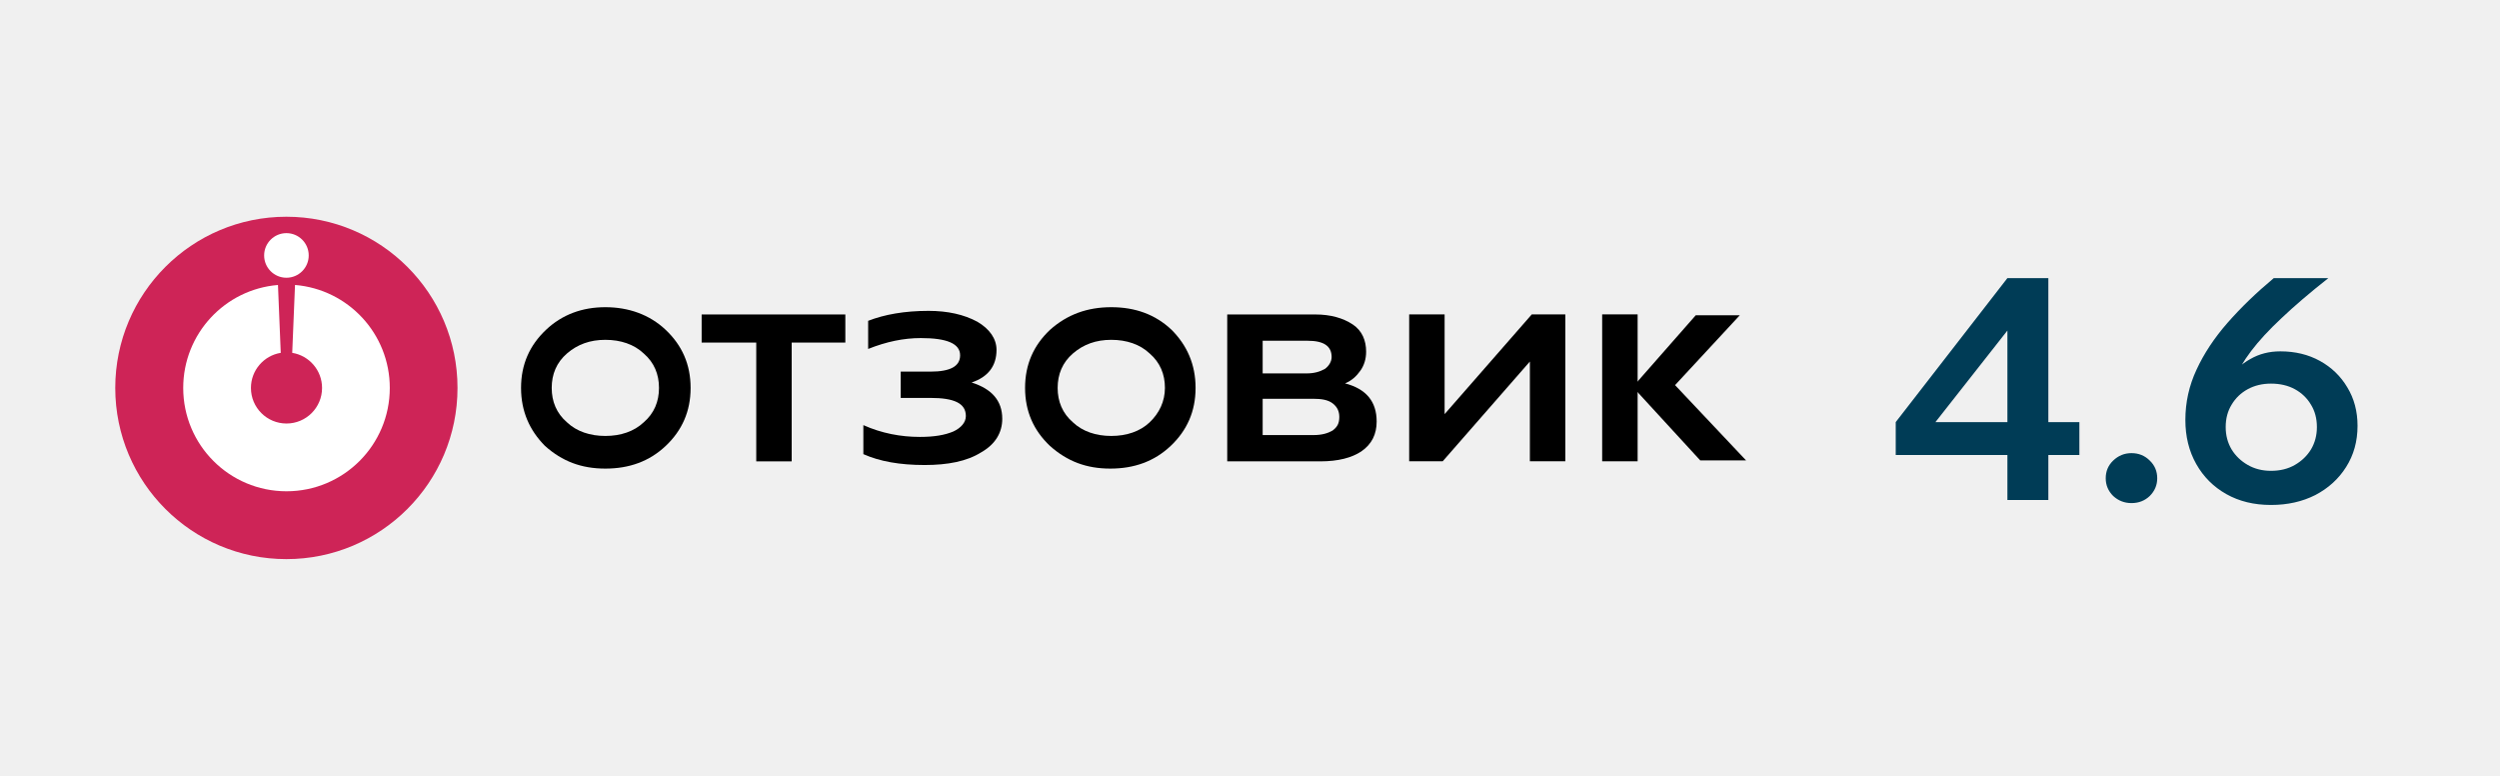
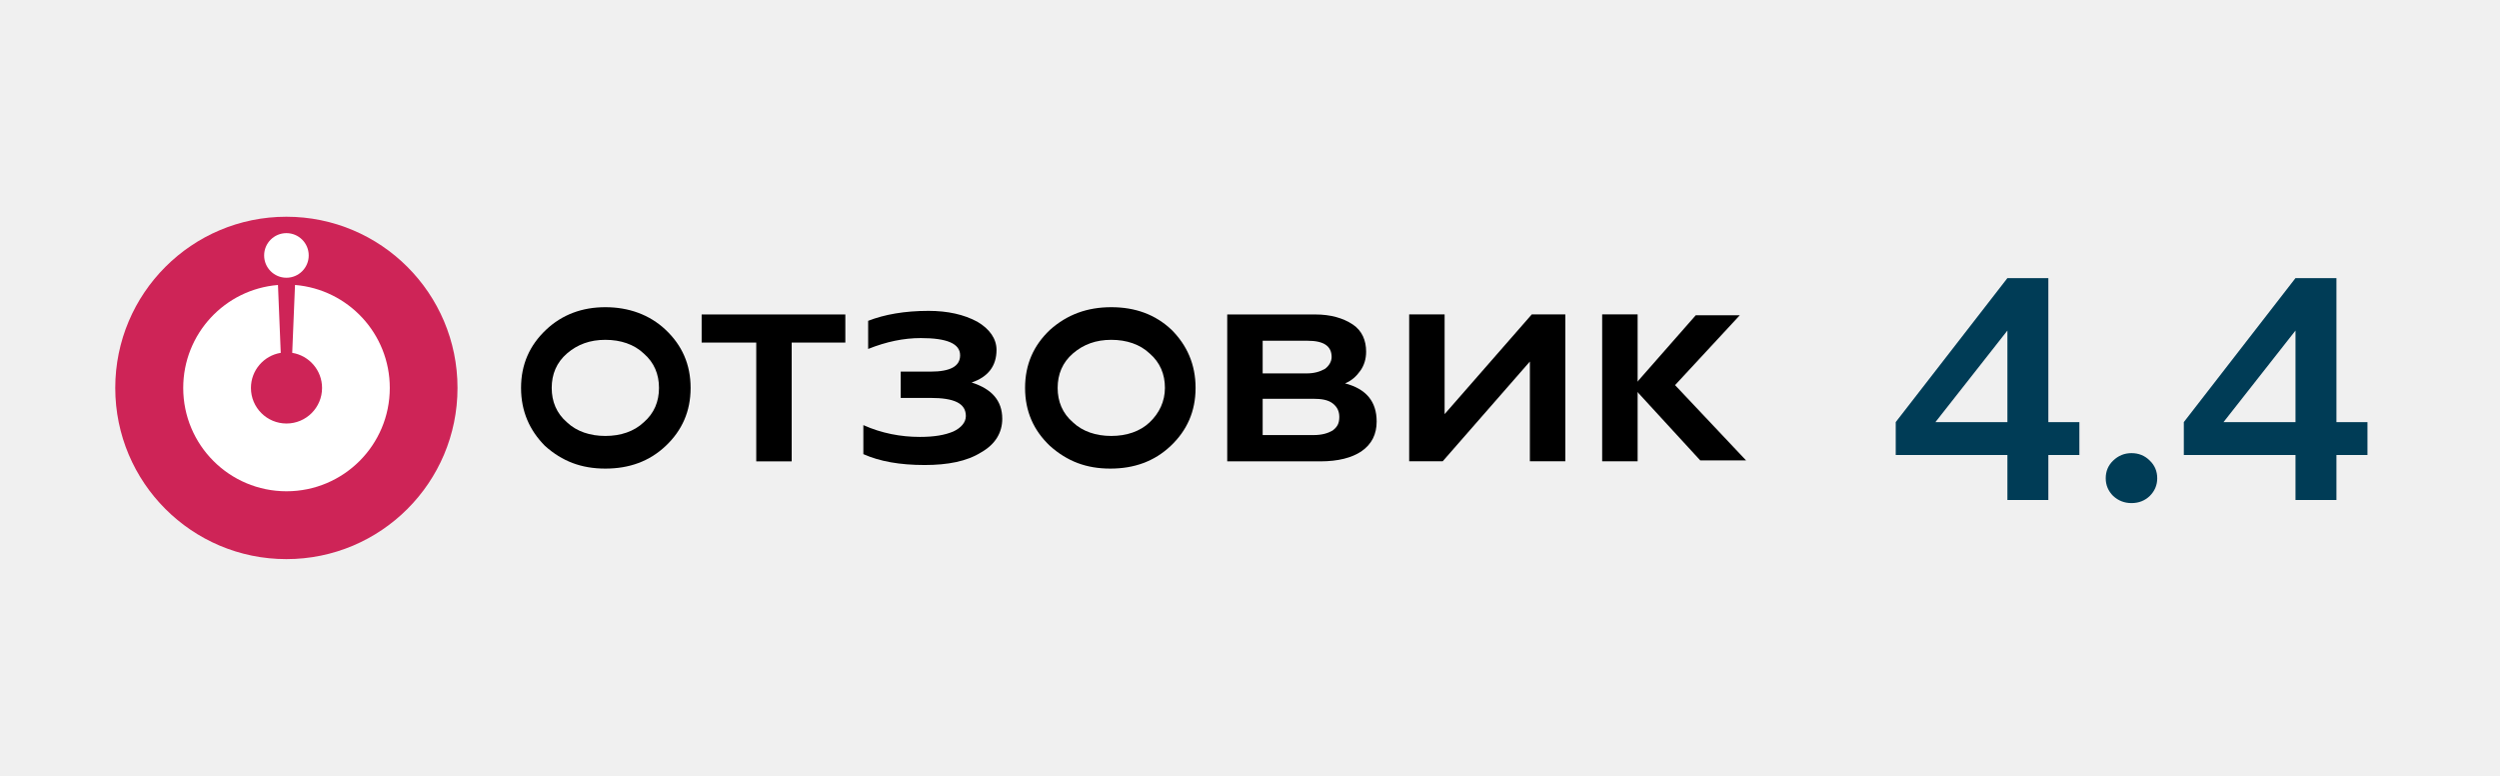
<svg xmlns="http://www.w3.org/2000/svg" width="145" height="45" viewBox="0 0 145 45" fill="none">
  <path d="M16.617 32.429C22.101 32.429 26.546 27.983 26.546 22.5C26.546 17.017 22.101 12.571 16.617 12.571C11.134 12.571 6.688 17.017 6.688 22.5C6.688 27.983 11.134 32.429 16.617 32.429Z" fill="#CE2457" />
  <path fill-rule="evenodd" clip-rule="evenodd" d="M16.129 16.529C13.05 16.78 10.631 19.358 10.631 22.501C10.631 25.811 13.314 28.494 16.624 28.494C19.933 28.494 22.617 25.811 22.617 22.501C22.617 19.358 20.197 16.78 17.118 16.528L16.956 20.465C17.938 20.624 18.687 21.475 18.687 22.501C18.687 23.641 17.763 24.564 16.624 24.564C15.484 24.564 14.56 23.641 14.56 22.501C14.56 21.475 15.309 20.624 16.29 20.465L16.129 16.529Z" fill="white" />
  <path d="M16.619 16.109C17.334 16.109 17.913 15.53 17.913 14.815C17.913 14.101 17.334 13.522 16.619 13.522C15.905 13.522 15.326 14.101 15.326 14.815C15.326 15.53 15.905 16.109 16.619 16.109Z" fill="white" />
  <path d="M40.071 22.498C40.071 23.865 39.571 24.97 38.626 25.864C37.681 26.758 36.514 27.179 35.125 27.179C33.735 27.179 32.623 26.758 31.623 25.864C30.734 24.97 30.233 23.865 30.233 22.498C30.233 21.13 30.734 20.026 31.678 19.132C32.623 18.238 33.791 17.817 35.125 17.817C36.459 17.817 37.681 18.238 38.626 19.132C39.571 20.026 40.071 21.13 40.071 22.498ZM38.237 22.498C38.237 21.709 37.959 21.025 37.348 20.499C36.792 19.973 36.014 19.71 35.125 19.71C34.235 19.71 33.513 19.973 32.901 20.499C32.29 21.025 32.012 21.709 32.012 22.498C32.012 23.287 32.29 23.971 32.901 24.497C33.457 25.023 34.235 25.285 35.125 25.285C36.014 25.285 36.792 25.023 37.348 24.497C37.959 23.971 38.237 23.287 38.237 22.498Z" fill="black" />
  <path d="M45.937 26.759H43.88V19.869H40.712V18.239H49.049V19.869H45.937V26.759Z" fill="black" />
  <path d="M53.652 26.971C52.207 26.971 51.04 26.761 50.095 26.34V24.657C51.151 25.13 52.263 25.341 53.374 25.341C54.208 25.341 54.82 25.236 55.32 25.025C55.764 24.815 56.042 24.499 56.042 24.131C56.042 23.395 55.375 23.079 53.986 23.079H52.263V21.554H53.986C55.153 21.554 55.709 21.238 55.709 20.607C55.709 19.923 54.931 19.608 53.43 19.608C52.43 19.608 51.429 19.818 50.373 20.239V18.608C51.318 18.24 52.485 18.03 53.875 18.03C54.986 18.03 55.931 18.24 56.709 18.661C57.432 19.082 57.821 19.66 57.821 20.292C57.821 21.238 57.321 21.869 56.376 22.185C57.543 22.553 58.154 23.237 58.154 24.289C58.154 25.078 57.765 25.762 56.932 26.235C56.098 26.761 54.986 26.971 53.652 26.971Z" fill="black" />
  <path d="M69.371 22.498C69.371 23.865 68.871 24.97 67.926 25.864C66.981 26.758 65.814 27.179 64.425 27.179C63.035 27.179 61.924 26.758 60.923 25.864C59.978 24.97 59.478 23.865 59.478 22.498C59.478 21.13 59.978 20.026 60.923 19.132C61.924 18.238 63.091 17.817 64.48 17.817C65.87 17.817 67.037 18.238 67.982 19.132C68.871 20.026 69.371 21.13 69.371 22.498ZM67.593 22.498C67.593 21.709 67.315 21.025 66.704 20.499C66.148 19.973 65.37 19.71 64.48 19.71C63.591 19.71 62.868 19.973 62.257 20.499C61.646 21.025 61.368 21.709 61.368 22.498C61.368 23.287 61.646 23.971 62.257 24.497C62.813 25.023 63.591 25.285 64.48 25.285C65.37 25.285 66.148 25.023 66.704 24.497C67.259 23.971 67.593 23.287 67.593 22.498Z" fill="black" />
  <path d="M76.599 26.759H71.208V18.239H76.321C77.21 18.239 77.933 18.449 78.489 18.817C79.045 19.186 79.267 19.764 79.267 20.395C79.267 20.816 79.156 21.184 78.933 21.5C78.711 21.815 78.433 22.078 78.044 22.236C79.267 22.552 79.878 23.288 79.878 24.445C79.878 25.181 79.6 25.76 78.989 26.181C78.433 26.549 77.655 26.759 76.599 26.759ZM73.264 19.764V21.657H75.821C76.265 21.657 76.599 21.552 76.877 21.395C77.099 21.237 77.266 20.974 77.266 20.711C77.266 20.08 76.821 19.764 75.876 19.764H73.264ZM73.264 23.13V25.234H76.21C76.71 25.234 77.044 25.129 77.322 24.971C77.6 24.761 77.711 24.55 77.711 24.182C77.711 23.866 77.6 23.604 77.322 23.393C77.044 23.183 76.654 23.13 76.21 23.13H73.264Z" fill="black" />
  <path d="M83.71 26.755H81.765V18.234H83.821V24.019L88.879 18.234H90.825V26.755H88.768V20.969L83.71 26.755Z" fill="black" />
  <path d="M95.02 26.755H92.963V18.234H95.02V26.755Z" fill="black" />
  <path d="M97.192 22.337L101.311 26.702H98.652L94.74 22.442L98.391 18.287H100.946L97.192 22.337Z" fill="black" />
-   <path d="M118.852 29H116.476V26.39H109.996V24.482L116.476 16.13H118.852V24.482H120.652V26.39H118.852V29ZM116.476 19.172L112.3 24.482H116.476V19.172ZM125.169 27.74C125.169 28.136 125.025 28.478 124.737 28.766C124.449 29.042 124.095 29.18 123.675 29.18C123.267 29.18 122.913 29.042 122.613 28.766C122.325 28.478 122.181 28.136 122.181 27.74C122.181 27.332 122.325 26.99 122.613 26.714C122.913 26.426 123.267 26.282 123.675 26.282C124.095 26.282 124.449 26.426 124.737 26.714C125.025 26.99 125.169 27.332 125.169 27.74ZM131.77 29.288C130.786 29.288 129.922 29.078 129.178 28.658C128.434 28.238 127.852 27.656 127.432 26.912C127.012 26.168 126.802 25.316 126.802 24.356C126.802 23.336 127.018 22.364 127.45 21.44C127.882 20.504 128.482 19.598 129.25 18.722C130.018 17.846 130.912 16.982 131.932 16.13H135.1C134.02 16.982 133.114 17.756 132.382 18.452C131.65 19.136 131.062 19.772 130.618 20.36C130.174 20.948 129.838 21.518 129.61 22.07L129.322 21.98C129.634 21.5 130.048 21.116 130.564 20.828C131.08 20.528 131.662 20.378 132.31 20.378C133.174 20.378 133.942 20.564 134.614 20.936C135.286 21.308 135.814 21.818 136.198 22.466C136.594 23.114 136.792 23.858 136.792 24.698C136.792 25.598 136.57 26.396 136.126 27.092C135.694 27.776 135.1 28.316 134.344 28.712C133.588 29.096 132.73 29.288 131.77 29.288ZM131.77 27.308C132.298 27.308 132.76 27.194 133.156 26.966C133.552 26.738 133.864 26.438 134.092 26.066C134.32 25.682 134.434 25.25 134.434 24.77C134.434 24.278 134.32 23.846 134.092 23.474C133.864 23.09 133.552 22.79 133.156 22.574C132.76 22.358 132.298 22.25 131.77 22.25C131.266 22.25 130.816 22.358 130.42 22.574C130.024 22.79 129.712 23.09 129.484 23.474C129.256 23.846 129.142 24.278 129.142 24.77C129.142 25.25 129.256 25.682 129.484 26.066C129.712 26.438 130.024 26.738 130.42 26.966C130.816 27.194 131.266 27.308 131.77 27.308Z" fill="#003C56" />
+   <path d="M118.852 29H116.476V26.39H109.996V24.482L116.476 16.13H118.852V24.482H120.652V26.39H118.852V29ZM116.476 19.172L112.3 24.482H116.476V19.172ZM125.169 27.74C125.169 28.136 125.025 28.478 124.737 28.766C124.449 29.042 124.095 29.18 123.675 29.18C123.267 29.18 122.913 29.042 122.613 28.766C122.325 28.478 122.181 28.136 122.181 27.74C122.181 27.332 122.325 26.99 122.613 26.714C122.913 26.426 123.267 26.282 123.675 26.282C124.095 26.282 124.449 26.426 124.737 26.714C125.025 26.99 125.169 27.332 125.169 27.74ZM135.568 29H133.192V26.39H126.712V24.482L133.192 16.13H135.568V24.482H137.368V26.39H135.568V29ZM133.192 19.172L129.016 24.482H133.192V19.172Z" fill="#003C56" />
</svg>
